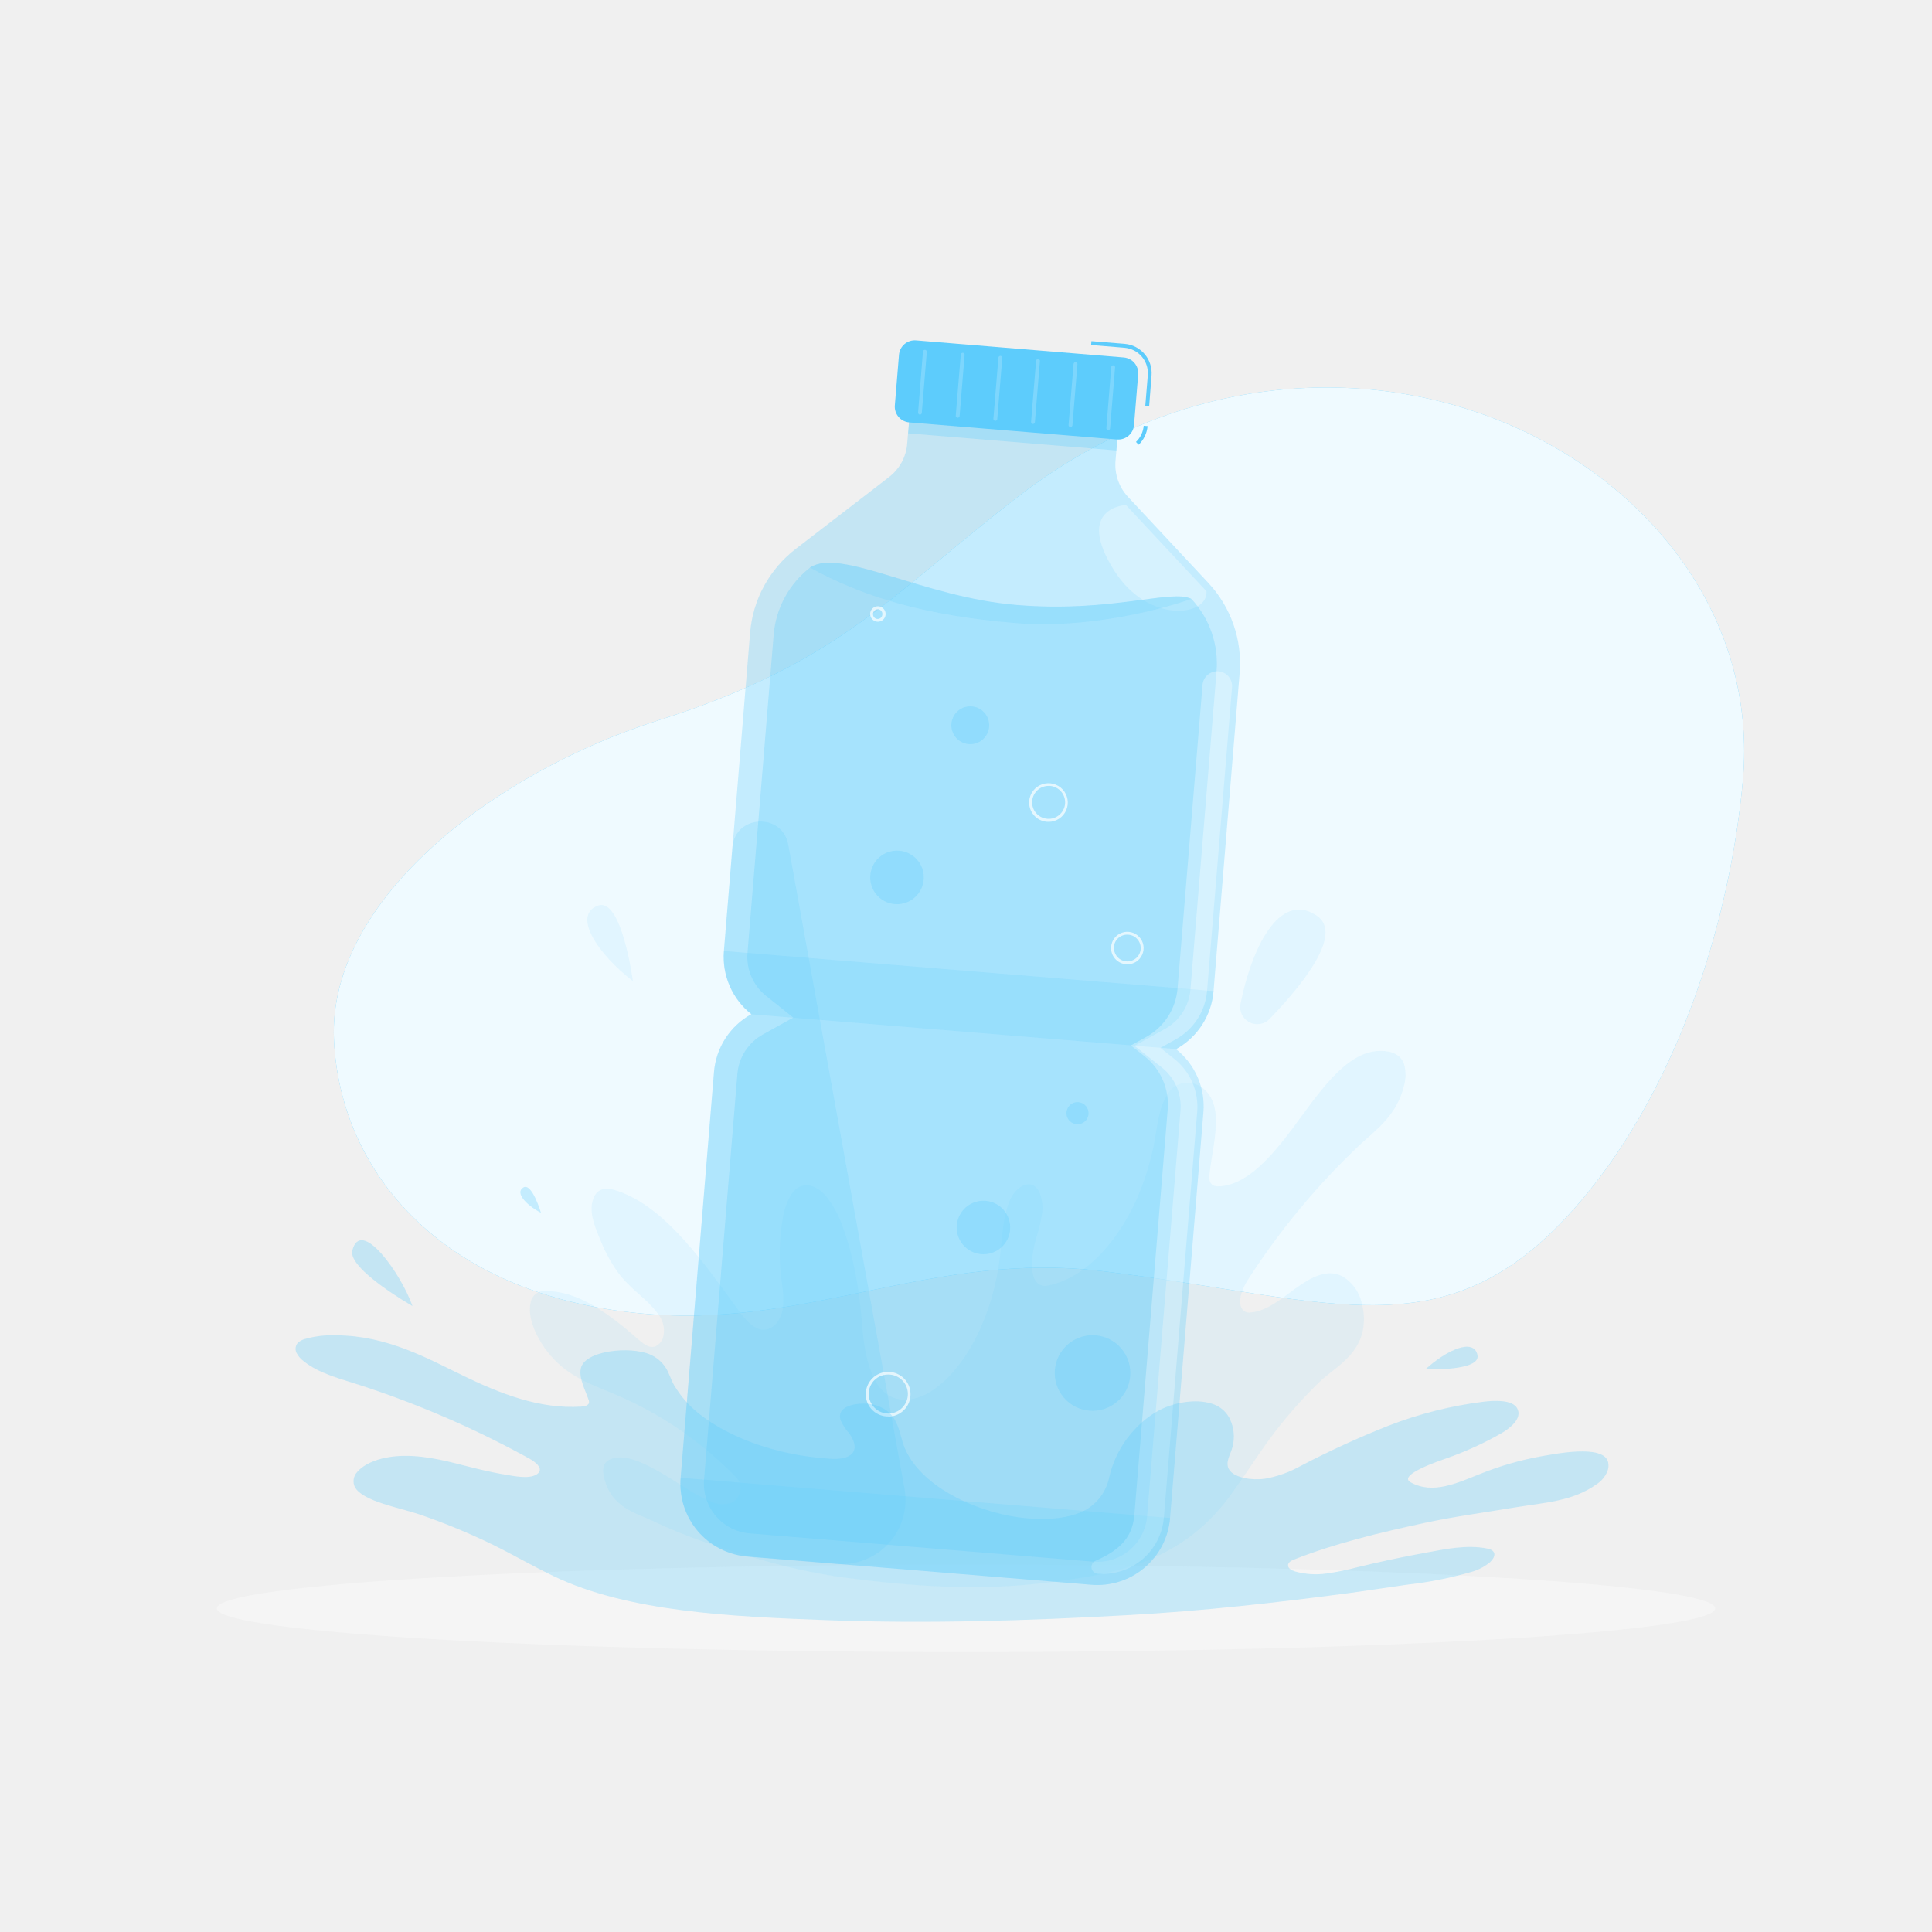
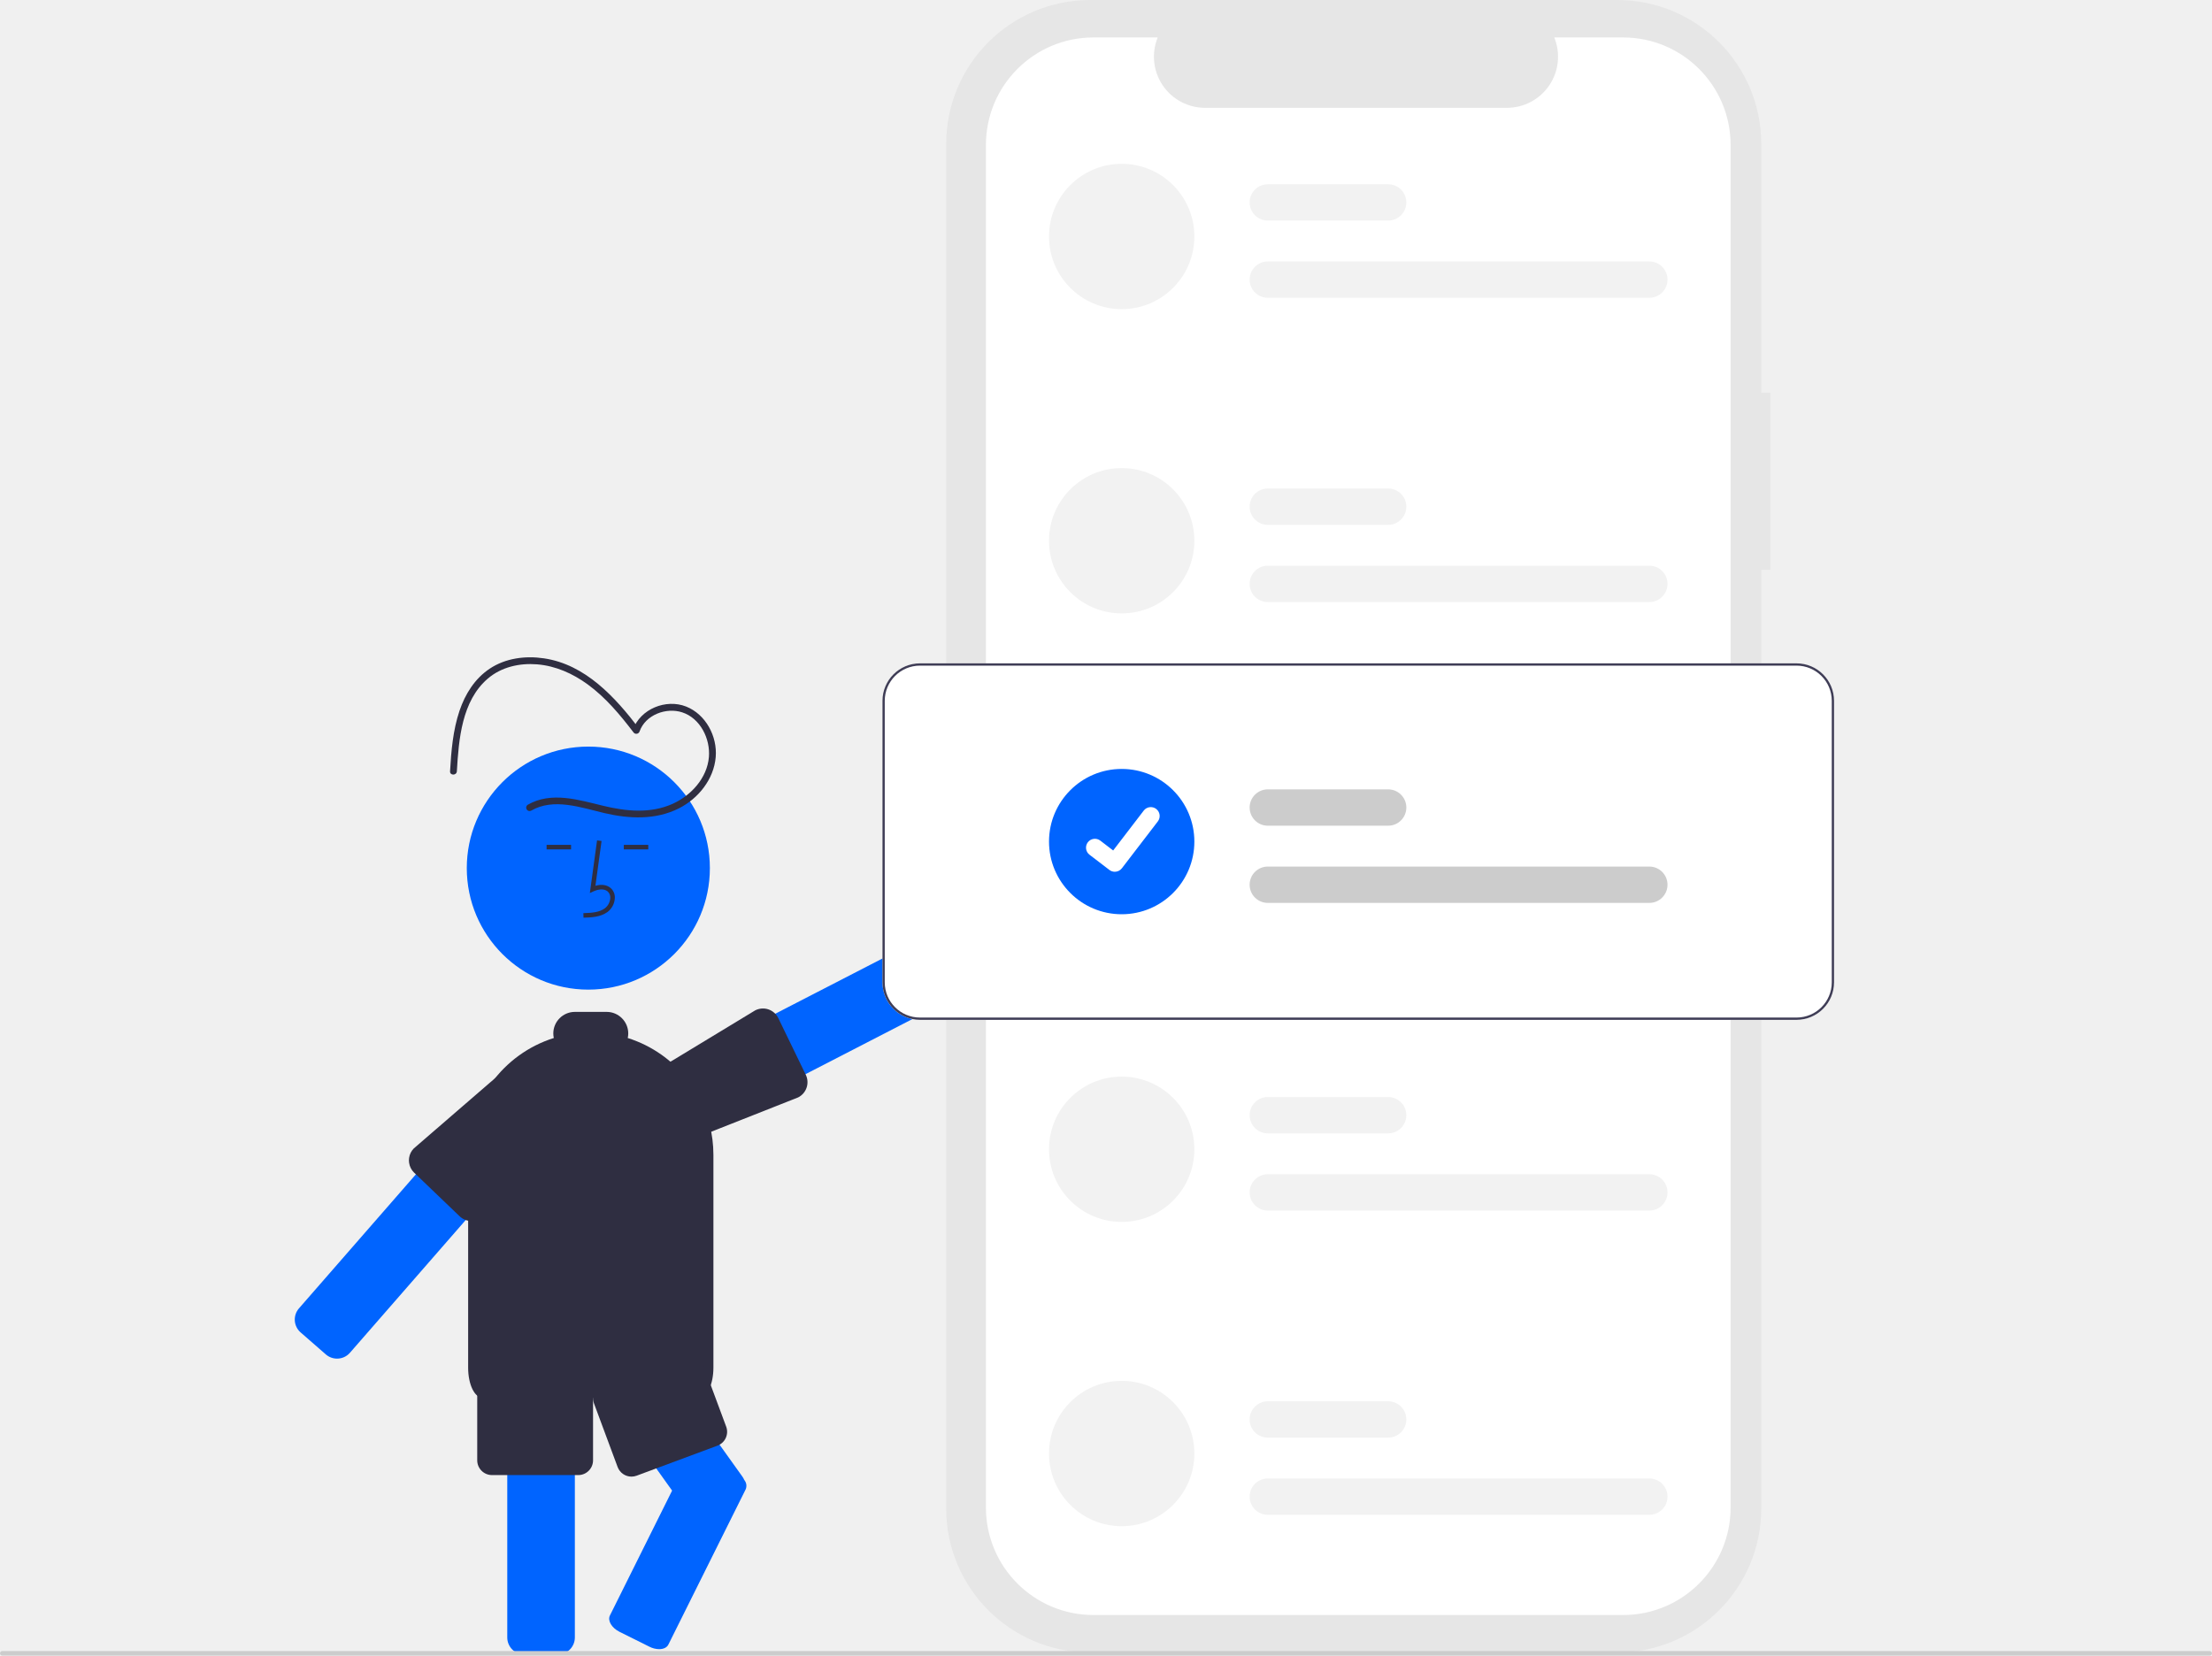
- <svg xmlns="http://www.w3.org/2000/svg" width="300" height="300" viewBox="0 0 300 300" fill="none">
-   <path d="M51.858 161.4C50.91 139.674 76.884 119.856 102.294 111.834C130.41 102.954 138.402 92.262 158.13 77.082C209.13 37.86 274.92 72.828 270.636 121.098C268.758 142.2 261 167.682 246.24 185.568C225.294 210.984 207.678 201.768 171.096 197.376C145.104 194.262 126.198 205.938 101.196 204.09C69.312 201.738 52.8 182.454 51.858 161.4Z" fill="#5DCCFC" />
-   <path opacity="0.9" d="M51.858 161.4C50.91 139.674 76.884 119.856 102.294 111.834C130.41 102.954 138.402 92.262 158.13 77.082C209.13 37.86 274.92 72.828 270.636 121.098C268.758 142.2 261 167.682 246.24 185.568C225.294 210.984 207.678 201.768 171.096 197.376C145.104 194.262 126.198 205.938 101.196 204.09C69.312 201.738 52.8 182.454 51.858 161.4Z" fill="white" />
-   <path d="M150 256.536C214.249 256.536 266.334 253.495 266.334 249.744C266.334 245.993 214.249 242.952 150 242.952C85.751 242.952 33.666 245.993 33.666 249.744C33.666 253.495 85.751 256.536 150 256.536Z" fill="#F5F5F5" />
-   <path opacity="0.1" d="M82.38 202.326C82.453 201.786 82.73 201.295 83.154 200.952C83.578 200.61 84.117 200.442 84.66 200.484C89.796 200.412 94.602 204.036 99.06 207.93C100.05 208.788 101.124 209.682 102.234 208.776C102.577 208.492 102.828 208.112 102.954 207.684C103.146 206.985 103.146 206.247 102.954 205.548C102.79 204.972 102.515 204.434 102.144 203.964C100.206 201.414 97.848 200.184 95.934 197.55C94.862 196.043 93.974 194.414 93.288 192.696C92.688 191.178 91.488 188.736 91.968 186.696C92.502 184.242 94.332 184.458 95.442 184.788C98.952 185.838 102.228 188.34 105.204 191.454C108.378 194.766 111.252 198.756 114.114 202.728C115.194 204.228 116.334 205.782 117.714 206.328C119.094 206.874 120.84 205.986 121.422 203.814C122.004 201.642 121.32 199.146 121.176 196.986C120.984 194.408 121.109 191.817 121.548 189.27C121.743 187.925 122.197 186.631 122.886 185.46C124.434 183.186 126.726 183.984 128.226 185.7C129.37 187.136 130.255 188.76 130.842 190.5C132.474 194.856 133.428 200.148 133.842 205.416C134.07 208.56 134.55 211.842 135.846 214.29C137.94 218.238 141.846 217.92 144.876 215.85C150.15 212.25 154.218 204.114 155.304 195.018C155.658 192.054 155.748 188.856 156.828 186.366C157.77 184.218 160.188 182.766 161.37 185.082C161.846 186.24 161.979 187.51 161.754 188.742C161.543 189.962 161.244 191.165 160.86 192.342C160.26 194.382 159.66 198.21 161.28 199.398C161.522 199.545 161.792 199.637 162.073 199.668C162.354 199.699 162.638 199.668 162.906 199.578C168.21 198.48 173.142 193.482 176.382 186.516C177.557 183.895 178.454 181.158 179.058 178.35C179.448 176.64 179.61 174.792 180.042 173.088C180.322 171.748 180.882 170.482 181.686 169.374C183.75 166.902 188.514 168.066 188.784 173.364C188.934 176.4 188.118 179.4 187.8 182.4C187.614 184.278 188.772 184.26 189.636 184.2C193.776 183.78 197.436 179.604 200.682 175.26C204.54 170.094 208.812 163.386 214.08 163.194C215.28 163.146 217.278 163.302 217.998 165.156C218.332 166.292 218.332 167.5 217.998 168.636C216.93 173.064 213.798 175.356 211.398 177.54C204.633 183.89 198.681 191.055 193.68 198.87C192.918 200.07 192.132 202.044 192.858 203.226C193.002 203.444 193.206 203.614 193.447 203.716C193.687 203.817 193.952 203.845 194.208 203.796C196.686 203.61 199.008 201.636 201.27 200.004C203.532 198.372 206.1 196.944 208.47 198.204C209.201 198.641 209.837 199.219 210.343 199.904C210.848 200.589 211.213 201.367 211.416 202.194C211.839 203.645 211.907 205.176 211.614 206.658C210.744 210.732 206.982 212.568 204.912 214.572C202.062 217.322 199.452 220.311 197.112 223.506C194.952 226.464 192.912 229.704 190.752 232.614C182.952 243.006 172.152 244.548 162.552 245.754C152.106 247.062 141.636 246.354 131.25 244.986C123.696 243.978 116.25 241.824 108.876 239.274C106.344 238.356 103.83 237.354 101.346 236.166C98.676 234.894 94.746 234.108 93.72 229.104C93.504 228.024 93.756 227.148 94.47 226.74C96.684 225.486 99.84 227.166 101.922 228.276C104.796 229.812 107.52 232.002 110.472 233.19C110.947 233.421 111.464 233.553 111.992 233.58C112.52 233.607 113.048 233.527 113.544 233.346C114.029 233.142 114.43 232.778 114.678 232.314C114.992 231.703 115.069 230.998 114.894 230.334C114.771 229.977 114.565 229.654 114.294 229.392C109.005 223.935 102.682 219.586 95.694 216.6C93.444 215.634 91.146 214.842 88.98 213.474C87.229 212.391 85.718 210.962 84.54 209.274C83.49 207.75 81.87 204.9 82.38 202.326Z" fill="#5DCCFC" />
-   <path opacity="0.1" d="M197.142 158.22C196.741 158.635 196.216 158.909 195.646 158.999C195.075 159.09 194.491 158.992 193.982 158.721C193.472 158.45 193.064 158.02 192.82 157.496C192.577 156.973 192.51 156.385 192.63 155.82C194.7 145.8 199.2 138.468 204.552 142.254C208.548 145.08 202.284 152.88 197.142 158.22Z" fill="#5DCCFC" />
-   <path opacity="0.1" d="M98.274 152.346C92.736 148.05 88.866 142.146 92.814 140.64C96.546 139.2 98.274 152.346 98.274 152.346Z" fill="#5DCCFC" />
-   <path opacity="0.3" d="M182.622 162.912C184.259 162.009 185.647 160.714 186.661 159.143C187.676 157.573 188.285 155.776 188.436 153.912L192.492 104.502C192.702 101.962 192.379 99.406 191.543 96.999C190.707 94.591 189.377 92.385 187.638 90.522L175.14 77.136C174.452 76.396 173.925 75.521 173.593 74.567C173.262 73.612 173.133 72.599 173.214 71.592L173.814 64.356L141.468 61.704L140.868 68.904C140.786 69.912 140.495 70.891 140.012 71.78C139.529 72.668 138.867 73.447 138.066 74.064L123.546 85.242C121.527 86.796 119.856 88.755 118.638 90.993C117.421 93.231 116.685 95.699 116.478 98.238L112.416 147.648C112.262 149.509 112.572 151.379 113.316 153.092C114.06 154.805 115.217 156.307 116.682 157.464C115.045 158.367 113.658 159.662 112.644 161.232C111.631 162.803 111.023 164.601 110.874 166.464L105.696 229.464C105.574 230.947 105.745 232.44 106.2 233.858C106.655 235.275 107.384 236.589 108.347 237.724C109.31 238.859 110.487 239.793 111.811 240.473C113.135 241.153 114.581 241.565 116.064 241.686L169.464 246.078C170.947 246.2 172.44 246.029 173.858 245.574C175.275 245.119 176.589 244.39 177.724 243.427C178.859 242.464 179.793 241.287 180.473 239.963C181.153 238.639 181.565 237.194 181.686 235.71L186.864 172.71C187.017 170.854 186.71 168.989 185.971 167.28C185.231 165.57 184.08 164.07 182.622 162.912Z" fill="#5DCCFC" />
-   <path opacity="0.3" d="M141.474 61.711L141.016 67.29L173.355 69.948L173.813 64.369L141.474 61.711Z" fill="#5DCCFC" />
-   <path opacity="0.3" d="M187.338 91.8L174.84 78.414C174.84 78.414 166.782 78.768 173.04 88.644C178.374 97.002 187.668 95.7 187.338 91.8Z" fill="white" />
-   <path opacity="0.2" d="M105.702 229.47C105.58 230.953 105.751 232.446 106.206 233.864C106.66 235.281 107.39 236.595 108.353 237.73C109.316 238.865 110.493 239.799 111.817 240.479C113.141 241.159 114.586 241.571 116.07 241.692L169.47 246.084C172.466 246.33 175.436 245.375 177.728 243.431C180.02 241.487 181.446 238.711 181.692 235.716L105.702 229.47Z" fill="#5DCCFC" />
-   <path opacity="0.3" d="M185.004 93C186.4 94.498 187.468 96.27 188.139 98.204C188.811 100.139 189.071 102.192 188.904 104.232L184.848 153.642C184.742 154.912 184.325 156.137 183.632 157.207C182.939 158.276 181.992 159.158 180.876 159.774L176.154 162.39L180.384 165.744C181.385 166.534 182.175 167.56 182.684 168.729C183.192 169.898 183.404 171.175 183.3 172.446L178.122 235.446C177.946 237.482 176.973 239.365 175.414 240.686C173.855 242.007 171.837 242.657 169.8 242.496L116.4 238.104C114.357 237.933 112.466 236.959 111.14 235.396C109.814 233.832 109.162 231.807 109.326 229.764L114.504 166.764C114.607 165.494 115.024 164.269 115.716 163.199C116.408 162.129 117.354 161.247 118.47 160.632L123.192 158.01L118.992 154.662C117.991 153.872 117.201 152.847 116.692 151.677C116.184 150.508 115.972 149.231 116.076 147.96L120.138 98.55C120.306 96.51 120.899 94.528 121.877 92.73C122.856 90.933 124.199 89.359 125.82 88.11C130.62 85.008 143.22 92.73 157.974 93.942C172.728 95.154 181.92 91.416 185.004 93Z" fill="#5DCCFC" />
-   <path opacity="0.2" d="M157.908 93.96C143.16 92.76 130.548 85.014 125.748 88.122C134.148 92.742 143.748 95.598 157.674 96.744C171.6 97.89 185.004 93 185.004 93C181.92 91.416 172.656 95.172 157.908 93.96Z" fill="#5DCCFC" />
-   <path opacity="0.2" d="M112.422 147.678C112.268 149.539 112.577 151.409 113.322 153.122C114.066 154.835 115.222 156.337 116.688 157.494L182.622 162.894C184.259 161.991 185.646 160.696 186.661 159.125C187.675 157.555 188.285 155.758 188.436 153.894L112.422 147.678Z" fill="#5DCCFC" />
-   <path d="M178.44 63.078L177.84 63.03L178.23 58.272C178.273 57.753 178.213 57.231 178.053 56.735C177.894 56.239 177.638 55.78 177.301 55.383C176.964 54.986 176.552 54.66 176.088 54.423C175.625 54.185 175.119 54.042 174.6 54L169.428 53.574L169.476 52.974L174.648 53.394C175.851 53.496 176.964 54.071 177.744 54.992C178.524 55.913 178.908 57.105 178.812 58.308L178.44 63.078Z" fill="#5DCCFC" />
-   <path d="M176.808 69.06L176.394 68.628C177.085 67.963 177.512 67.07 177.594 66.114L178.194 66.168C178.098 67.268 177.605 68.296 176.808 69.06Z" fill="#5DCCFC" />
-   <path d="M174.491 55.507L142.242 52.856C140.891 52.745 139.706 53.75 139.595 55.1L138.95 62.946C138.839 64.297 139.844 65.482 141.195 65.593L173.444 68.244C174.795 68.355 175.98 67.35 176.091 65.999L176.736 58.154C176.847 56.803 175.842 55.618 174.491 55.507Z" fill="#5DCCFC" />
-   <path opacity="0.2" d="M142.836 64.386C142.797 64.383 142.758 64.372 142.723 64.354C142.688 64.336 142.656 64.311 142.631 64.281C142.605 64.251 142.586 64.216 142.573 64.179C142.561 64.141 142.557 64.101 142.56 64.062L143.316 54.6C143.324 54.521 143.362 54.448 143.422 54.397C143.483 54.345 143.561 54.319 143.64 54.324C143.68 54.327 143.718 54.338 143.753 54.356C143.789 54.374 143.82 54.398 143.846 54.429C143.871 54.459 143.891 54.494 143.903 54.531C143.915 54.569 143.919 54.609 143.916 54.648L143.136 64.134C143.126 64.206 143.09 64.271 143.034 64.317C142.979 64.364 142.908 64.388 142.836 64.386Z" fill="white" />
-   <path opacity="0.2" d="M148.686 64.866C148.647 64.863 148.608 64.852 148.573 64.834C148.538 64.816 148.506 64.791 148.481 64.761C148.455 64.731 148.435 64.696 148.423 64.659C148.411 64.621 148.407 64.581 148.41 64.542L149.19 55.056C149.198 54.977 149.236 54.904 149.296 54.852C149.357 54.801 149.435 54.775 149.514 54.78C149.593 54.788 149.665 54.826 149.716 54.886C149.766 54.947 149.791 55.025 149.784 55.104L149.01 64.59C149.007 64.629 148.996 64.668 148.978 64.703C148.96 64.738 148.936 64.77 148.905 64.795C148.875 64.821 148.84 64.841 148.803 64.853C148.765 64.865 148.725 64.869 148.686 64.866Z" fill="white" />
-   <path opacity="0.2" d="M154.53 65.346C154.491 65.343 154.452 65.332 154.417 65.314C154.382 65.296 154.35 65.272 154.325 65.241C154.299 65.211 154.279 65.176 154.267 65.139C154.255 65.101 154.251 65.061 154.254 65.022L155.034 55.536C155.043 55.458 155.081 55.385 155.142 55.334C155.202 55.283 155.279 55.256 155.358 55.26C155.437 55.268 155.51 55.306 155.562 55.366C155.613 55.427 155.639 55.505 155.634 55.584L154.854 65.076C154.851 65.115 154.84 65.153 154.822 65.188C154.804 65.223 154.779 65.254 154.749 65.279C154.719 65.305 154.684 65.323 154.646 65.335C154.609 65.346 154.569 65.35 154.53 65.346Z" fill="white" />
-   <path opacity="0.2" d="M160.38 65.832C160.341 65.829 160.302 65.818 160.267 65.8C160.232 65.782 160.2 65.757 160.175 65.727C160.149 65.697 160.13 65.662 160.117 65.625C160.105 65.587 160.101 65.547 160.104 65.508L160.884 56.022C160.893 55.944 160.932 55.871 160.992 55.82C161.052 55.769 161.129 55.742 161.208 55.746C161.287 55.754 161.359 55.792 161.41 55.853C161.46 55.913 161.485 55.991 161.478 56.07L160.698 65.562C160.69 65.639 160.653 65.711 160.594 65.761C160.534 65.812 160.458 65.837 160.38 65.832Z" fill="white" />
-   <path opacity="0.2" d="M166.2 66.312C166.121 66.306 166.048 66.269 165.997 66.21C165.945 66.15 165.919 66.073 165.924 65.994L166.704 56.502C166.716 56.425 166.755 56.354 166.814 56.303C166.874 56.253 166.95 56.225 167.028 56.226C167.107 56.234 167.18 56.272 167.231 56.332C167.283 56.393 167.309 56.471 167.304 56.55L166.524 66.042C166.516 66.121 166.478 66.193 166.417 66.243C166.357 66.294 166.279 66.319 166.2 66.312Z" fill="white" />
-   <path opacity="0.2" d="M172.074 66.792C171.995 66.784 171.922 66.746 171.87 66.686C171.819 66.625 171.793 66.547 171.798 66.468L172.554 57C172.557 56.961 172.568 56.923 172.586 56.888C172.604 56.853 172.629 56.822 172.659 56.797C172.689 56.771 172.724 56.752 172.762 56.741C172.799 56.73 172.839 56.726 172.878 56.73C172.917 56.733 172.954 56.744 172.989 56.761C173.023 56.779 173.054 56.803 173.079 56.833C173.104 56.862 173.123 56.897 173.135 56.934C173.147 56.971 173.151 57.009 173.148 57.048L172.374 66.54C172.36 66.61 172.323 66.673 172.268 66.719C172.214 66.765 172.145 66.791 172.074 66.792Z" fill="white" />
-   <path opacity="0.2" d="M122.4 131.178C121.488 126.132 114.138 126.486 113.718 131.598L112.398 147.678C112.244 149.539 112.554 151.409 113.298 153.122C114.042 154.835 115.199 156.337 116.664 157.494C115.027 158.397 113.64 159.692 112.626 161.262C111.613 162.833 111.004 164.631 110.856 166.494L105.678 229.494C105.556 230.977 105.727 232.47 106.182 233.888C106.637 235.305 107.366 236.619 108.329 237.754C109.292 238.889 110.469 239.823 111.793 240.503C113.117 241.183 114.562 241.595 116.046 241.716L129.846 242.85C131.366 242.974 132.895 242.748 134.314 242.188C135.733 241.627 137.004 240.749 138.029 239.619C139.054 238.489 139.806 237.139 140.227 235.673C140.647 234.207 140.725 232.663 140.454 231.162L122.4 131.178Z" fill="#5DCCFC" />
-   <path opacity="0.3" d="M173.443 217.676C175.914 215.58 176.219 211.877 174.123 209.405C172.026 206.933 168.323 206.629 165.852 208.725C163.38 210.821 163.076 214.524 165.172 216.996C167.268 219.467 170.971 219.772 173.443 217.676Z" fill="#5DCCFC" />
-   <path opacity="0.3" d="M156.846 190.944C156.779 191.763 156.471 192.543 155.961 193.186C155.45 193.83 154.761 194.307 153.979 194.559C153.197 194.81 152.358 194.824 151.568 194.599C150.779 194.373 150.073 193.919 149.542 193.292C149.011 192.666 148.677 191.896 148.583 191.08C148.489 190.265 148.639 189.439 149.015 188.709C149.39 187.978 149.974 187.375 150.692 186.976C151.41 186.578 152.23 186.401 153.048 186.468C153.592 186.512 154.121 186.663 154.606 186.911C155.092 187.16 155.523 187.502 155.876 187.918C156.228 188.334 156.496 188.815 156.662 189.334C156.829 189.854 156.891 190.401 156.846 190.944Z" fill="#5DCCFC" />
-   <path opacity="0.3" d="M139.488 140.4C138.666 140.439 137.852 140.234 137.147 139.811C136.442 139.387 135.878 138.764 135.528 138.02C135.177 137.276 135.055 136.445 135.176 135.631C135.298 134.818 135.659 134.059 136.212 133.45C136.765 132.841 137.486 132.411 138.284 132.212C139.083 132.013 139.922 132.056 140.696 132.334C141.47 132.612 142.144 133.114 142.632 133.775C143.121 134.437 143.403 135.228 143.442 136.05C143.493 137.151 143.105 138.227 142.364 139.042C141.623 139.857 140.588 140.346 139.488 140.4Z" fill="#5DCCFC" />
-   <path opacity="0.3" d="M150.81 115.554C150.229 115.583 149.653 115.439 149.153 115.14C148.654 114.842 148.255 114.401 148.006 113.876C147.757 113.35 147.67 112.762 147.755 112.187C147.84 111.611 148.094 111.074 148.485 110.643C148.876 110.212 149.385 109.907 149.95 109.766C150.514 109.624 151.108 109.654 151.655 109.85C152.203 110.046 152.68 110.4 153.026 110.868C153.372 111.335 153.572 111.895 153.6 112.476C153.636 113.254 153.363 114.014 152.84 114.59C152.317 115.167 151.587 115.514 150.81 115.554Z" fill="#5DCCFC" />
-   <path opacity="0.3" d="M169.026 172.998C168.998 173.336 168.87 173.658 168.659 173.923C168.447 174.189 168.162 174.385 167.839 174.489C167.516 174.592 167.17 174.597 166.844 174.504C166.518 174.411 166.227 174.223 166.007 173.964C165.788 173.706 165.65 173.388 165.611 173.051C165.573 172.714 165.634 172.373 165.789 172.071C165.944 171.769 166.185 171.52 166.481 171.355C166.777 171.19 167.116 171.117 167.454 171.144C167.908 171.182 168.328 171.399 168.623 171.746C168.918 172.094 169.063 172.544 169.026 172.998Z" fill="#5DCCFC" />
-   <path opacity="0.7" d="M137.946 219.942H137.658C137.198 219.91 136.75 219.788 136.338 219.582C135.926 219.376 135.559 219.091 135.258 218.742C134.962 218.395 134.738 217.992 134.599 217.557C134.46 217.123 134.408 216.665 134.448 216.21C134.504 215.538 134.754 214.896 135.169 214.364C135.583 213.832 136.143 213.432 136.781 213.212C137.419 212.993 138.107 212.965 138.761 213.13C139.415 213.295 140.007 213.647 140.464 214.143C140.921 214.639 141.224 215.258 141.336 215.923C141.448 216.588 141.363 217.272 141.093 217.89C140.823 218.508 140.379 219.034 139.814 219.404C139.25 219.773 138.591 219.971 137.916 219.972L137.946 219.942ZM137.946 213.438C137.364 213.427 136.791 213.586 136.297 213.895C135.804 214.204 135.411 214.65 135.167 215.179C134.922 215.708 134.837 216.296 134.922 216.872C135.006 217.448 135.256 217.988 135.642 218.424C135.898 218.727 136.212 218.977 136.565 219.158C136.918 219.34 137.304 219.449 137.7 219.48C138.5 219.546 139.293 219.292 139.905 218.773C140.517 218.254 140.898 217.514 140.964 216.714C141.03 215.914 140.776 215.121 140.257 214.509C139.738 213.897 138.998 213.516 138.198 213.45L137.946 213.438Z" fill="white" />
-   <path opacity="0.7" d="M175.056 149.73H174.846C174.18 149.675 173.562 149.358 173.129 148.848C172.696 148.339 172.483 147.679 172.536 147.012C172.576 146.523 172.757 146.056 173.058 145.668C173.359 145.28 173.766 144.988 174.23 144.828C174.694 144.668 175.194 144.647 175.67 144.766C176.146 144.886 176.577 145.142 176.91 145.503C177.243 145.863 177.463 146.313 177.545 146.797C177.626 147.281 177.565 147.778 177.368 148.228C177.172 148.678 176.848 149.06 176.438 149.329C176.027 149.598 175.547 149.742 175.056 149.742V149.73ZM172.986 147.036C172.957 147.377 173.012 147.719 173.147 148.033C173.283 148.348 173.493 148.623 173.761 148.837C174.028 149.05 174.344 149.193 174.68 149.255C175.017 149.317 175.363 149.294 175.688 149.19C176.014 149.086 176.309 148.902 176.547 148.657C176.784 148.411 176.958 148.11 177.051 147.781C177.145 147.452 177.156 147.105 177.083 146.771C177.01 146.437 176.856 146.126 176.634 145.866C176.457 145.654 176.238 145.48 175.992 145.355C175.745 145.231 175.476 145.157 175.2 145.14C174.929 145.117 174.655 145.148 174.395 145.231C174.136 145.314 173.895 145.447 173.687 145.623C173.479 145.799 173.308 146.015 173.184 146.257C173.059 146.5 172.984 146.764 172.962 147.036H172.986Z" fill="white" />
-   <path opacity="0.7" d="M136.29 96.534H136.2C135.891 96.504 135.606 96.355 135.405 96.119C135.204 95.883 135.102 95.578 135.12 95.268C135.134 95.034 135.216 94.81 135.356 94.622C135.496 94.434 135.688 94.292 135.909 94.212C136.129 94.132 136.367 94.118 136.595 94.172C136.823 94.227 137.03 94.346 137.191 94.516C137.351 94.687 137.459 94.9 137.5 95.131C137.54 95.362 137.513 95.599 137.42 95.814C137.328 96.029 137.174 96.213 136.979 96.342C136.783 96.471 136.554 96.54 136.32 96.54L136.29 96.534ZM135.564 95.298C135.552 95.395 135.56 95.493 135.587 95.587C135.615 95.681 135.66 95.768 135.722 95.844C135.784 95.92 135.86 95.982 135.946 96.028C136.033 96.073 136.127 96.101 136.225 96.109C136.322 96.117 136.42 96.105 136.513 96.075C136.605 96.044 136.691 95.995 136.764 95.93C136.838 95.866 136.897 95.787 136.939 95.699C136.982 95.611 137.006 95.516 137.01 95.418C137.022 95.321 137.014 95.223 136.987 95.129C136.96 95.035 136.914 94.948 136.852 94.872C136.79 94.796 136.714 94.734 136.628 94.689C136.541 94.643 136.447 94.615 136.349 94.607C136.252 94.599 136.154 94.611 136.061 94.641C135.969 94.672 135.883 94.721 135.81 94.786C135.737 94.85 135.677 94.929 135.635 95.017C135.593 95.105 135.568 95.201 135.564 95.298Z" fill="white" />
-   <path opacity="0.7" d="M162.822 127.608H162.57C162.176 127.577 161.791 127.468 161.439 127.288C161.087 127.108 160.774 126.86 160.518 126.558C160.262 126.256 160.068 125.907 159.947 125.53C159.827 125.153 159.782 124.756 159.816 124.362C159.866 123.782 160.084 123.23 160.442 122.771C160.801 122.313 161.285 121.969 161.836 121.781C162.386 121.593 162.98 121.569 163.544 121.712C164.108 121.856 164.618 122.16 165.012 122.588C165.406 123.016 165.667 123.549 165.764 124.123C165.86 124.697 165.787 125.287 165.555 125.82C165.322 126.353 164.939 126.807 164.453 127.127C163.967 127.447 163.398 127.618 162.816 127.62L162.822 127.608ZM162.822 122.034C162.218 122.031 161.633 122.244 161.172 122.634C160.653 123.074 160.329 123.702 160.272 124.38C160.217 125.057 160.434 125.728 160.874 126.246C161.314 126.763 161.941 127.085 162.618 127.14C162.953 127.17 163.291 127.132 163.612 127.029C163.932 126.926 164.229 126.76 164.484 126.54C164.741 126.323 164.953 126.058 165.107 125.76C165.262 125.461 165.356 125.135 165.384 124.8C165.438 124.121 165.223 123.449 164.784 122.928C164.567 122.671 164.301 122.459 164.001 122.306C163.701 122.152 163.374 122.06 163.038 122.034H162.822Z" fill="white" />
-   <path opacity="0.3" d="M187.434 153.84L191.31 106.722C191.335 106.421 191.3 106.118 191.207 105.831C191.115 105.543 190.966 105.277 190.771 105.046C190.575 104.816 190.336 104.627 190.067 104.489C189.798 104.352 189.505 104.268 189.204 104.244C188.903 104.219 188.6 104.254 188.313 104.347C188.025 104.439 187.759 104.588 187.528 104.783C187.298 104.979 187.109 105.218 186.971 105.487C186.834 105.756 186.75 106.049 186.726 106.35L182.85 153.468C182.722 155.034 182.209 156.544 181.356 157.863C180.502 159.182 179.336 160.269 177.96 161.028L175.602 162.336L177.72 164.01C178.954 164.983 179.928 166.246 180.556 167.686C181.184 169.127 181.446 170.7 181.32 172.266L176.142 235.266C175.83 239.046 173.454 240.888 170.112 242.358C169.897 242.451 169.719 242.614 169.607 242.82C169.496 243.026 169.456 243.263 169.494 243.494C169.533 243.725 169.648 243.937 169.821 244.095C169.993 244.254 170.214 244.35 170.448 244.368C172.968 244.574 175.466 243.77 177.393 242.134C179.321 240.498 180.52 238.164 180.726 235.644L185.904 172.644C186.032 171.078 185.771 169.504 185.143 168.063C184.514 166.622 183.539 165.36 182.304 164.388L180.186 162.714L182.544 161.4C183.921 160.643 185.088 159.556 185.942 158.236C186.795 156.917 187.308 155.406 187.434 153.84Z" fill="white" />
-   <path opacity="0.3" d="M249.714 227.064C249.066 224.124 240.978 225.864 239.304 226.134C236.051 226.723 232.866 227.644 229.8 228.882C226.422 230.202 222.498 232.152 219 230.142C216.978 228.972 223.998 226.674 224.634 226.44C227.617 225.394 230.498 224.074 233.238 222.498C234.348 221.838 236.496 220.26 235.572 218.652C234.804 217.326 232.05 217.452 230.376 217.656C225.302 218.287 220.326 219.544 215.562 221.4C210.926 223.241 206.388 225.32 201.966 227.628C200.251 228.59 198.387 229.259 196.452 229.608C194.34 229.908 191.754 229.464 190.92 228.288C190.086 227.112 191.16 225.756 191.406 224.58C191.753 223.174 191.606 221.691 190.992 220.38C190.582 219.503 189.897 218.782 189.042 218.328C186.756 217.128 183.3 217.572 181.002 218.52C179.513 219.151 178.152 220.05 176.988 221.172C174.643 223.355 172.997 226.184 172.26 229.302C172.074 230.279 171.698 231.209 171.152 232.04C170.607 232.871 169.902 233.586 169.08 234.144C165.864 236.31 159.972 236.184 155.466 235.098C147.6 233.196 141.6 228.834 140.154 223.908C139.452 221.562 139.11 219.138 135.954 218.196C133.914 217.596 129.642 218.01 130.554 220.596C130.886 221.304 131.319 221.961 131.838 222.546C132.672 223.644 133.56 225.714 131.082 226.38C130.279 226.548 129.455 226.587 128.64 226.494C120.672 225.96 113.34 223.302 108.588 219.558C107.039 218.341 105.725 216.85 104.712 215.16C104.148 214.23 103.944 213.234 103.326 212.31C102.737 211.427 101.903 210.735 100.926 210.318C97.866 208.998 90.678 209.682 90.174 212.568C89.904 214.128 90.876 215.82 91.374 217.302C91.464 217.489 91.486 217.701 91.434 217.902C91.29 218.28 90.72 218.388 90.234 218.418C83.808 218.844 77.574 216.348 72.18 213.744C66.468 210.984 60.18 207.39 52.242 207.348C50.6 207.275 48.958 207.465 47.376 207.912C46.974 208.014 46.6 208.207 46.284 208.476C46.09 208.678 45.961 208.933 45.914 209.209C45.867 209.485 45.904 209.769 46.02 210.024C46.277 210.551 46.66 211.007 47.136 211.35C49.536 213.306 52.896 214.098 55.962 215.106C65.059 218.067 73.854 221.884 82.23 226.506C83.076 226.98 84.576 228.078 83.388 228.906C82.2 229.734 79.788 229.194 78.366 228.96C75.786 228.54 73.308 227.874 70.794 227.238C67.47 226.404 63.594 225.636 59.994 226.332C58.092 226.698 56.394 227.478 55.5 228.534C55.193 228.843 54.99 229.242 54.922 229.672C54.853 230.103 54.921 230.544 55.116 230.934C56.352 233.136 61.986 234.09 65.064 235.134C69.006 236.478 72.86 238.07 76.602 239.898C79.8 241.476 82.77 243.21 86.01 244.764C97.584 250.32 113.748 251.028 128.202 251.568C143.892 252.168 159.654 251.658 175.302 250.788C186.702 250.152 197.892 248.898 209.064 247.428C212.274 247.002 215.466 246.486 218.664 246.048C221.91 245.676 225.121 245.04 228.264 244.146C229.393 243.858 230.447 243.33 231.354 242.598C232.212 241.806 232.482 240.762 230.946 240.456C227.73 239.814 224.418 240.546 221.274 241.122C217.746 241.762 214.25 242.506 210.786 243.354C209.208 243.778 207.605 244.105 205.986 244.332C204.36 244.563 202.703 244.457 201.12 244.02C200.604 243.858 200.04 243.57 200.01 243.114C199.98 242.658 200.412 242.37 200.856 242.196C207.33 239.634 214.206 237.996 221.13 236.496C225.828 235.476 230.61 234.852 235.344 234.054C239.658 233.334 244.206 233.16 247.944 230.454C248.683 229.975 249.259 229.283 249.594 228.468C249.771 228.022 249.813 227.534 249.714 227.064Z" fill="#5DCCFC" />
-   <path opacity="0.3" d="M64.05 202.8C62.292 197.796 56.028 188.946 54.708 194.178C54 197.088 64.05 202.8 64.05 202.8Z" fill="#5DCCFC" />
-   <path opacity="0.3" d="M221.358 212.616C224.706 209.562 228.882 207.738 229.422 210.426C229.926 212.964 221.358 212.616 221.358 212.616Z" fill="#5DCCFC" />
-   <path opacity="0.3" d="M84 188.322C81.708 187.122 79.92 185.196 81.264 184.392C82.608 183.588 84 188.322 84 188.322Z" fill="#5DCCFC" />
+ <svg xmlns="http://www.w3.org/2000/svg" data-name="Layer 1" width="974" height="729.151" viewBox="0 0 974 729.151">
+   <path d="M892.52,258.372h-3.999V148.826a63.402,63.402,0,0,0-63.402-63.402H593.033a63.402,63.402,0,0,0-63.402,63.402v600.974a63.402,63.402,0,0,0,63.402,63.402H825.119a63.402,63.402,0,0,0,63.402-63.402V336.348h3.999Z" transform="translate(-113 -85.42434)" fill="#e6e6e6" />
+   <path d="M875.027,149.269v600.09a47.351,47.351,0,0,1-47.35,47.35h-233.2a47.351,47.351,0,0,1-47.35-47.35v-600.09a47.351,47.351,0,0,1,47.35-47.35h28.29a22.507,22.507,0,0,0,20.83,30.99h132.96a22.507,22.507,0,0,0,20.83-30.99h30.29A47.351,47.351,0,0,1,875.027,149.269Z" transform="translate(-113 -85.42434)" fill="#fff" />
+   <path d="M261.42,683.786a7.515,7.515,0,0,1-4.934-1.843l-11.121-9.701a7.518,7.518,0,0,1-.729-10.584l80.862-92.711a5.957,5.957,0,0,1,.515-.536A7.495,7.495,0,0,1,336.074,568.23l11.129,9.699a7.496,7.496,0,0,1,2.55,5.142l0.0.002a7.49,7.49,0,0,1-1.832,5.441l-80.85,92.71a7.499,7.499,0,0,1-5.651,2.562Z" transform="translate(-113 -85.42434)" fill="#0064ff" />
+   <path d="M409.974,587.335a7.772,7.772,0,0,1-2.298-.352,7.478,7.478,0,0,1-4.386-3.708l-6.761-13.121a7.471,7.471,0,0,1,1.706-9.056,7.105,7.105,0,0,1,1.518-1.047L509.095,503.681a7.516,7.516,0,0,1,10.103,3.225l6.761,13.121a7.517,7.517,0,0,1-3.227,10.104L413.393,586.5A7.442,7.442,0,0,1,409.974,587.335Z" transform="translate(-113 -85.42434)" fill="#0064ff" />
+   <path d="M408.004,590.516a7.584,7.584,0,0,1-6.727-4.146l-6.62-13.19a7.468,7.468,0,0,1-.578-5.155c.029-.133.073-.278.116-.418l.04-.132c.117-.344.232-.835.366-1.405l.078-.33c.489-2.122,1.099-4.765,2.322-5.866a2.185,2.185,0,0,1,.511-.356L445.515,530.418a7.514,7.514,0,0,1,5.796-.457,7.537,7.537,0,0,1,4.34,3.751l12.122,24.984a7.509,7.509,0,0,1-3.347,10.057l-53.158,20.988A7.199,7.199,0,0,1,408.004,590.516Z" transform="translate(-113 -85.42434)" fill="#2f2e41" />
+   <circle cx="259.056" cy="382.329" r="53.519" fill="#0064ff" />
+   <path d="M358.624,814.096H343.864a7.508,7.508,0,0,1-7.5-7.5V681.585a7.508,7.508,0,0,1,7.5-7.5h14.76a7.313,7.313,0,0,1,2.714.516,7.443,7.443,0,0,1,4.764,6.637,1.968,1.968,0,0,1,.022.348V806.596A7.508,7.508,0,0,1,358.624,814.096Z" transform="translate(-113 -85.42434)" fill="#0064ff" />
+   <path d="M440.894,737.456a4.096,4.096,0,0,0-.229-.34,6.958,6.958,0,0,0-.76-1.35l-25.16-35.2-20.73-28.99H358.654l2.5,3.49,4.45,6.23,13.79,19.28,29.55,41.33-27.39,55.02c-1.12,2.24.79,5.46,4.24,7.18l13.21,6.58a9.712,9.712,0,0,0,4.23,1.06c1.86,0,3.41-.69,4.06-2l34.05-68.4A3.963,3.963,0,0,0,440.894,737.456Z" transform="translate(-113 -85.42434)" fill="#0064ff" />
+   <path d="M320.555,623.186a7.516,7.516,0,0,1-5.232-2.154l-20.027-19.207a7.427,7.427,0,0,1-2.158-4.281,6.474,6.474,0,0,1-.085-1.019,6.815,6.815,0,0,1,.087-1.155,7.382,7.382,0,0,1,2.078-4.167l42.588-36.816c1.154-1.19,4.081-.943,6.663-.726l.39.032a14.033,14.033,0,0,0,1.432.082c.177.019.382.009.571.019a7.547,7.547,0,0,1,4.762,2.144l10.51,10.361a7.509,7.509,0,0,1,.075,10.607l-36.23,43.987A7.479,7.479,0,0,1,320.555,623.186Z" transform="translate(-113 -85.42434)" fill="#2f2e41" />
+   <path d="M369.932,489.589l-.056-2c3.721-.104,7.001-.337,9.466-2.138a6.148,6.148,0,0,0,2.381-4.528,3.514,3.514,0,0,0-1.153-2.895c-1.636-1.382-4.269-.935-6.188-.055l-1.655.759,3.173-23.19,1.981.271L375.183,475.541c2.607-.767,5.023-.437,6.678.961a5.471,5.471,0,0,1,1.86,4.492,8.133,8.133,0,0,1-3.2,6.073C377.354,489.381,373.239,489.497,369.932,489.589Z" transform="translate(-113 -85.42434)" fill="#2f2e41" />
+   <rect x="274.682" y="372.091" width="10.771" height="2" fill="#2f2e41" />
+   <rect x="240.682" y="372.091" width="10.771" height="2" fill="#2f2e41" />
+   <path d="M420.634,701.076h-95c-3.645,0-6.5-5.854-6.5-13.328V594.076a54.031,54.031,0,0,1,37.721-51.498,9.373,9.373,0,0,1-.221-2.002,9.511,9.511,0,0,1,9.5-9.5h14a9.511,9.511,0,0,1,9.5,9.5,9.372,9.372,0,0,1-.222,2.006,53.642,53.642,0,0,1,14.81,7.335c.932.651,1.85,1.345,2.728,2.062a53.865,53.865,0,0,1,17.025,23.879c.552,1.524,1.041,3.104,1.453,4.692l0.0.001a54.362,54.362,0,0,1,1.706,13.524V687.748c0,7.287-2.756,13.098-6.291,13.302A.741.741,0,0,1,420.634,701.076Z" transform="translate(-113 -85.42434)" fill="#2f2e41" />
+   <path d="M367.634,735.076h-38a6.507,6.507,0,0,1-6.5-6.5v-30a6.507,6.507,0,0,1,6.5-6.5h38a6.507,6.507,0,0,1,6.5,6.5v30A6.507,6.507,0,0,1,367.634,735.076Z" transform="translate(-113 -85.42434)" fill="#2f2e41" />
+   <path d="M391.055,735.754a6.512,6.512,0,0,1-6.1-4.236l-10.449-28.122a6.508,6.508,0,0,1,3.829-8.357L413.956,681.804a6.509,6.509,0,0,1,8.357,3.829l10.449,28.122a6.508,6.508,0,0,1-3.829,8.357l-35.621,13.235A6.468,6.468,0,0,1,391.055,735.754Z" transform="translate(-113 -85.42434)" fill="#2f2e41" />
+   <path d="M346.894,442.44c9.918-5.732,21.946-1.335,32.192,1.07,10.947,2.569,22.519,3.125,32.837-2.065,8.587-4.32,15.406-12.837,16.224-22.596.764-9.122-4.374-18.842-13.064-22.264-8.853-3.486-20.123,1.075-23.351,10.16l2.742-.358c-10.611-13.93-23.69-28.304-41.941-31.017-8.188-1.217-16.928-.11-23.924,4.566-6.558,4.383-10.782,11.151-13.272,18.52-2.89,8.551-3.645,17.706-4.168,26.661-.113,1.929,2.888,1.922,3,0,.821-14.063,2.153-31.024,13.651-40.848,5.968-5.1,13.937-6.875,21.632-6.259,8.173.654,15.751,4.042,22.321,8.835,7.873,5.744,14.243,13.351,20.112,21.056a1.525,1.525,0,0,0,2.742-.358c2.592-7.292,11.686-10.693,18.764-8.388,8.004,2.606,12.43,11.683,11.758,19.695-.769,9.176-7.791,16.893-15.91,20.566-9.781,4.425-20.498,3.344-30.62.901-10.751-2.595-22.895-6.442-33.237-.465a1.501,1.501,0,0,0,1.514,2.59Z" transform="translate(-113 -85.42434)" fill="#2f2e41" />
+   <path d="M606.907,157.575a32,32,0,0,0-0,64h0a32,32,0,0,0,0-64Z" transform="translate(-113 -85.42434)" fill="#f2f2f2" />
+   <path d="M839.246,216.576h-168a8,8,0,1,1,0-16h168a8,8,0,1,1,0,16Z" transform="translate(-113 -85.42434)" fill="#f2f2f2" />
+   <path d="M724.246,182.576h-53a8,8,0,1,1,0-16h53a8,8,0,0,1,0,16Z" transform="translate(-113 -85.42434)" fill="#f2f2f2" />
+   <path d="M606.907,291.575a32,32,0,0,0-0,64h0a32,32,0,0,0,0-64Z" transform="translate(-113 -85.42434)" fill="#f2f2f2" />
+   <path d="M839.246,350.576h-168a8,8,0,1,1,0-16h168a8,8,0,0,1,0,16Z" transform="translate(-113 -85.42434)" fill="#f2f2f2" />
+   <path d="M724.246,316.576h-53a8,8,0,1,1,0-16h53a8,8,0,0,1,0,16Z" transform="translate(-113 -85.42434)" fill="#f2f2f2" />
+   <path d="M606.907,559.575a32,32,0,0,0-0,64h0a32,32,0,0,0,0-64Z" transform="translate(-113 -85.42434)" fill="#f2f2f2" />
+   <path d="M839.246,618.576h-168a8,8,0,1,1,0-16h168a8,8,0,0,1,0,16Z" transform="translate(-113 -85.42434)" fill="#f2f2f2" />
+   <path d="M724.246,584.576h-53a8,8,0,1,1,0-16h53a8,8,0,0,1,0,16Z" transform="translate(-113 -85.42434)" fill="#f2f2f2" />
+   <path d="M606.907,693.575a32,32,0,0,0-0,64h0a32,32,0,0,0,0-64Z" transform="translate(-113 -85.42434)" fill="#f2f2f2" />
+   <path d="M839.246,752.576h-168a8,8,0,1,1,0-16h168a8,8,0,0,1,0,16Z" transform="translate(-113 -85.42434)" fill="#f2f2f2" />
+   <path d="M724.246,718.576h-53a8,8,0,1,1,0-16h53a8,8,0,0,1,0,16Z" transform="translate(-113 -85.42434)" fill="#f2f2f2" />
+   <path d="M904.077,534.576h-386a16.519,16.519,0,0,1-16.5-16.5v-124a16.519,16.519,0,0,1,16.5-16.5h386a16.519,16.519,0,0,1,16.5,16.5v124A16.519,16.519,0,0,1,904.077,534.576Z" transform="translate(-113 -85.42434)" fill="#fff" />
+   <path d="M606.907,424.076a32,32,0,0,0-0,64h0a32,32,0,0,0,0-64Z" transform="translate(-113 -85.42434)" fill="#0064ff" />
+   <path d="M839.246,483.076h-168a8,8,0,1,1,0-16h168a8,8,0,0,1,0,16Z" transform="translate(-113 -85.42434)" fill="#ccc" />
+   <path d="M724.246,449.076h-53a8,8,0,1,1,0-16h53a8,8,0,0,1,0,16Z" transform="translate(-113 -85.42434)" fill="#ccc" />
+   <path d="M904.077,534.576h-386a16.519,16.519,0,0,1-16.5-16.5v-124a16.519,16.519,0,0,1,16.5-16.5h386a16.519,16.519,0,0,1,16.5,16.5v124A16.519,16.519,0,0,1,904.077,534.576Zm-386-156a15.518,15.518,0,0,0-15.5,15.5v124a15.518,15.518,0,0,0,15.5,15.5h386a15.518,15.518,0,0,0,15.5-15.5v-124a15.518,15.518,0,0,0-15.5-15.5Z" transform="translate(-113 -85.42434)" fill="#3f3d56" />
+   <path id="a4f85a93-5584-48fc-9a4d-d7e2ab78dfd5-168" data-name="Path 395" d="M603.871,469.365a3.884,3.884,0,0,1-2.336-.776l-.042-.031-8.8-6.732a3.911,3.911,0,0,1,4.759-6.207l5.7,4.371,13.469-17.572a3.909,3.909,0,0,1,5.481-.724l.001.001-.084.116.086-.116a3.914,3.914,0,0,1,.723,5.482L606.985,467.836a3.911,3.911,0,0,1-3.111,1.525Z" transform="translate(-113 -85.42434)" fill="#fff" />
+   <path d="M1086,814.576H114a1,1,0,0,1,0-2h972a1,1,0,0,1,0,2Z" transform="translate(-113 -85.42434)" fill="#ccc" />
</svg>
